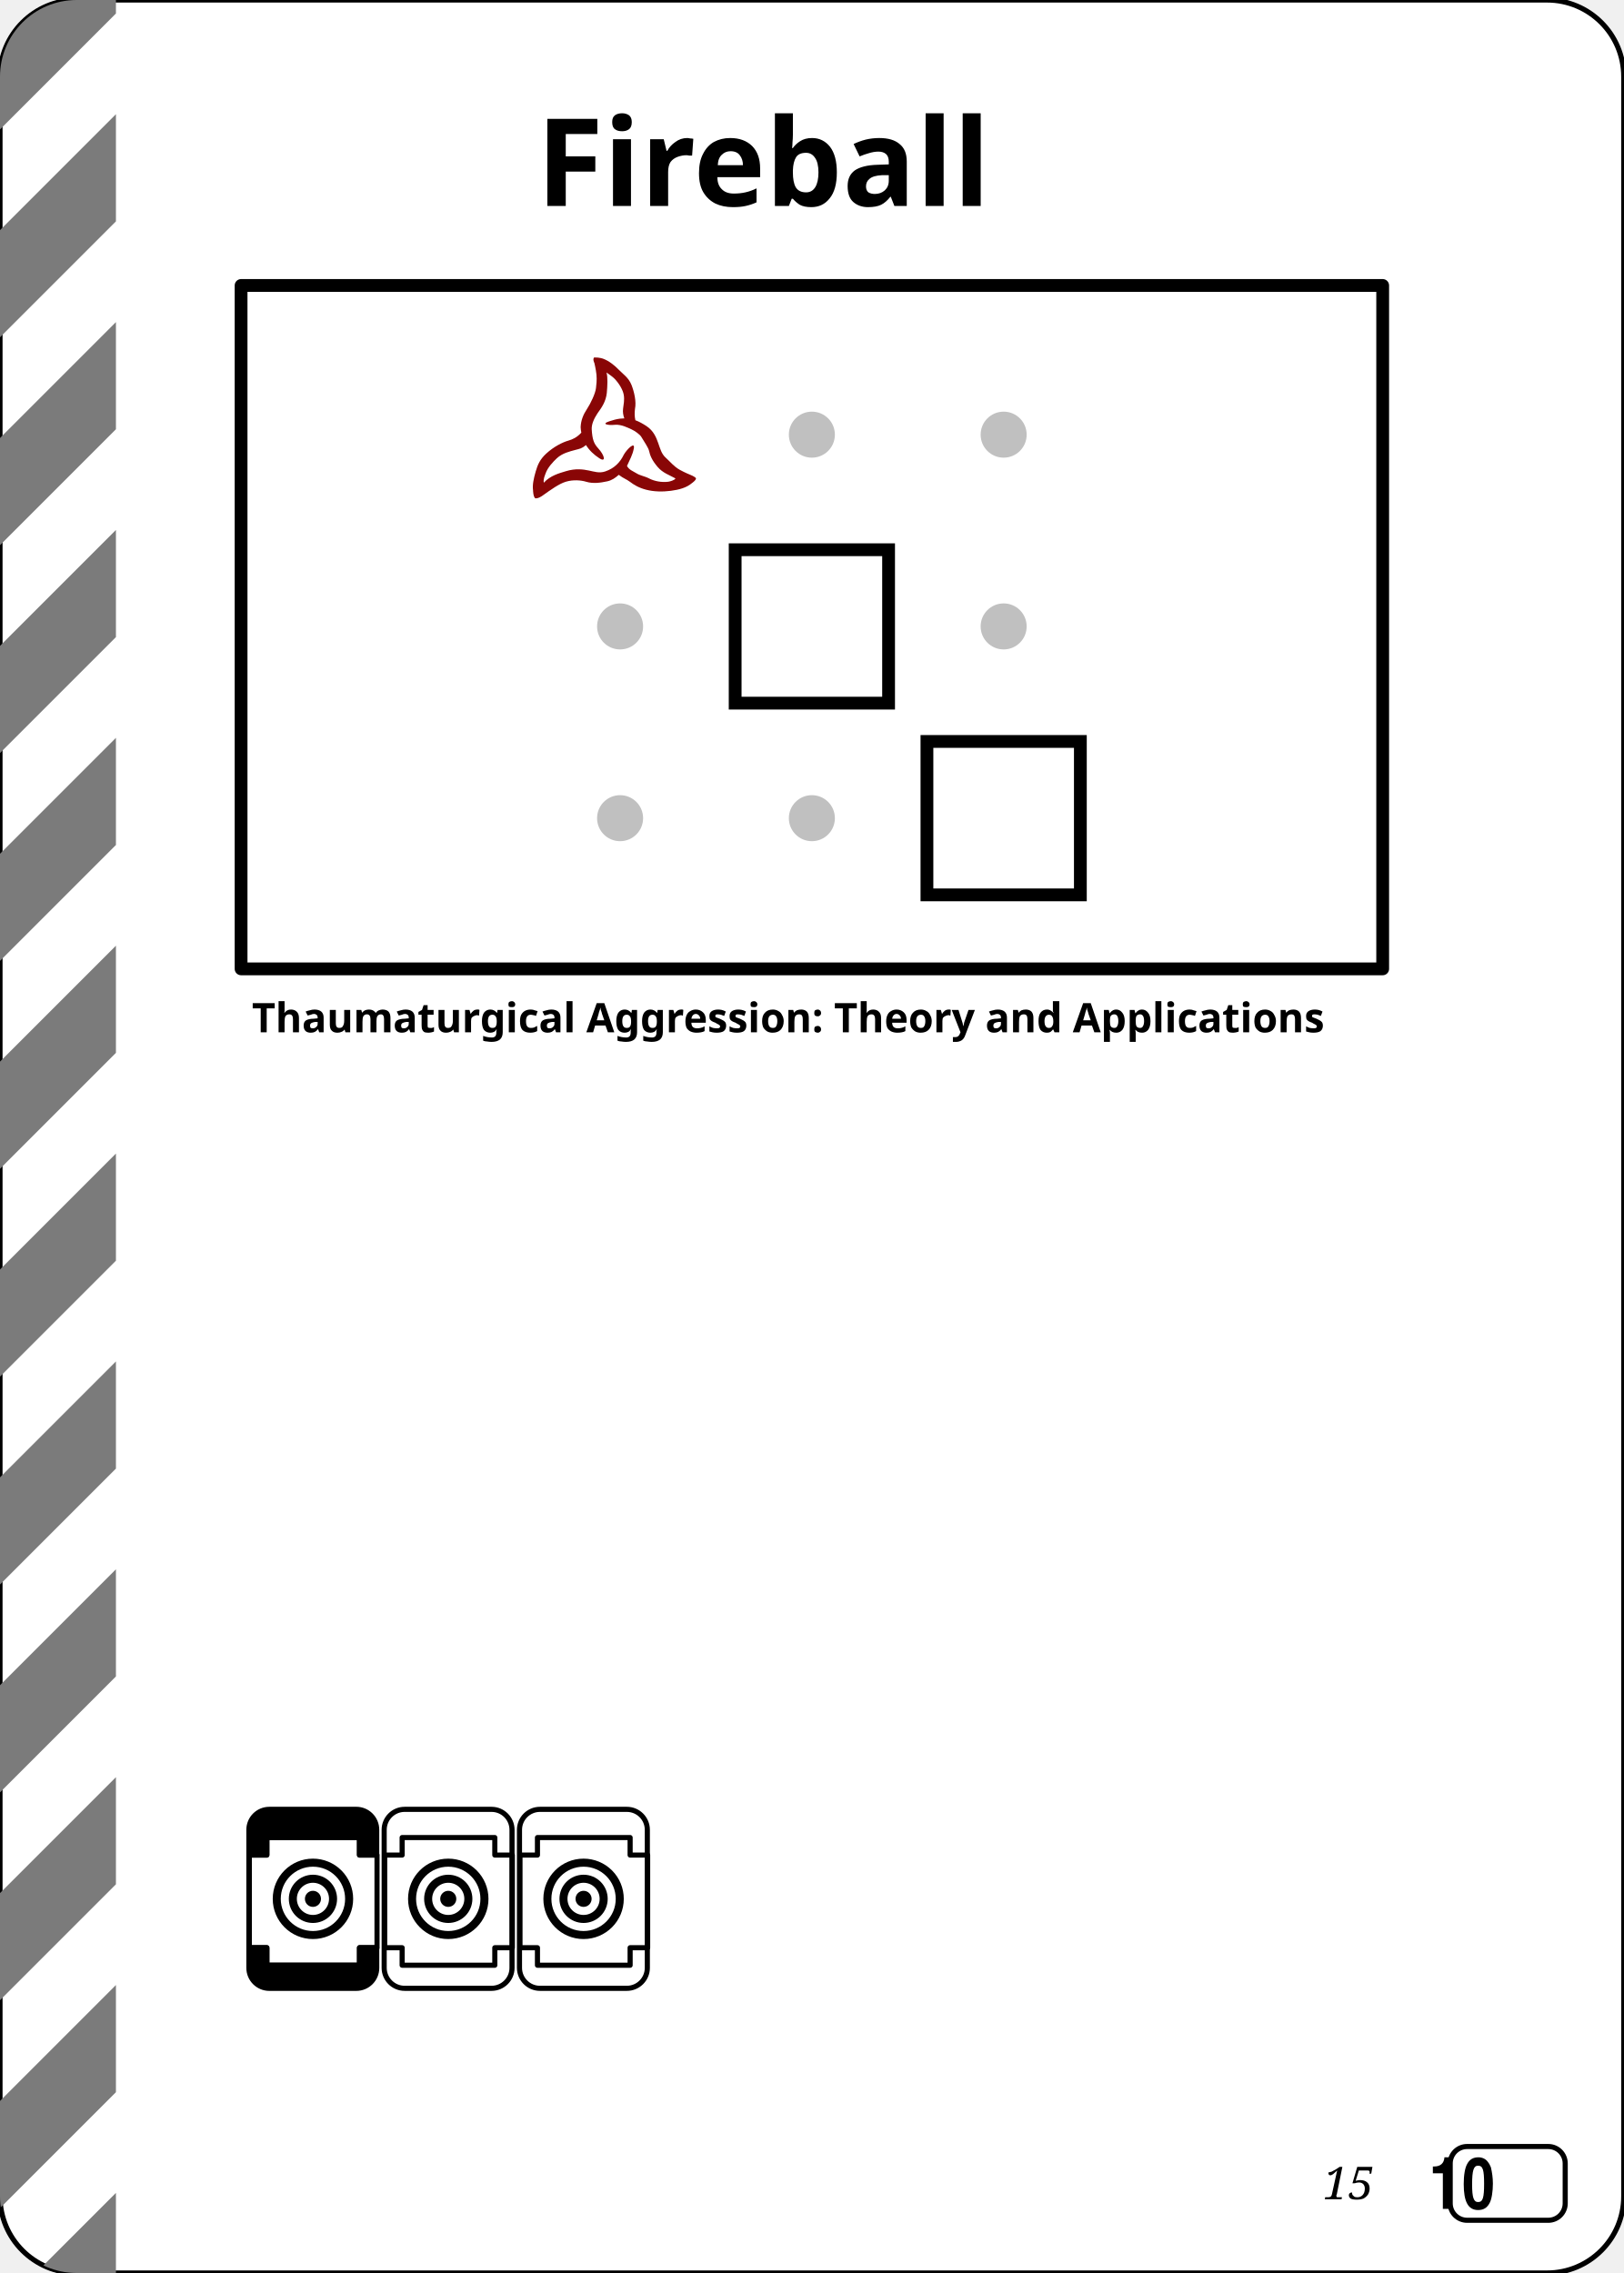
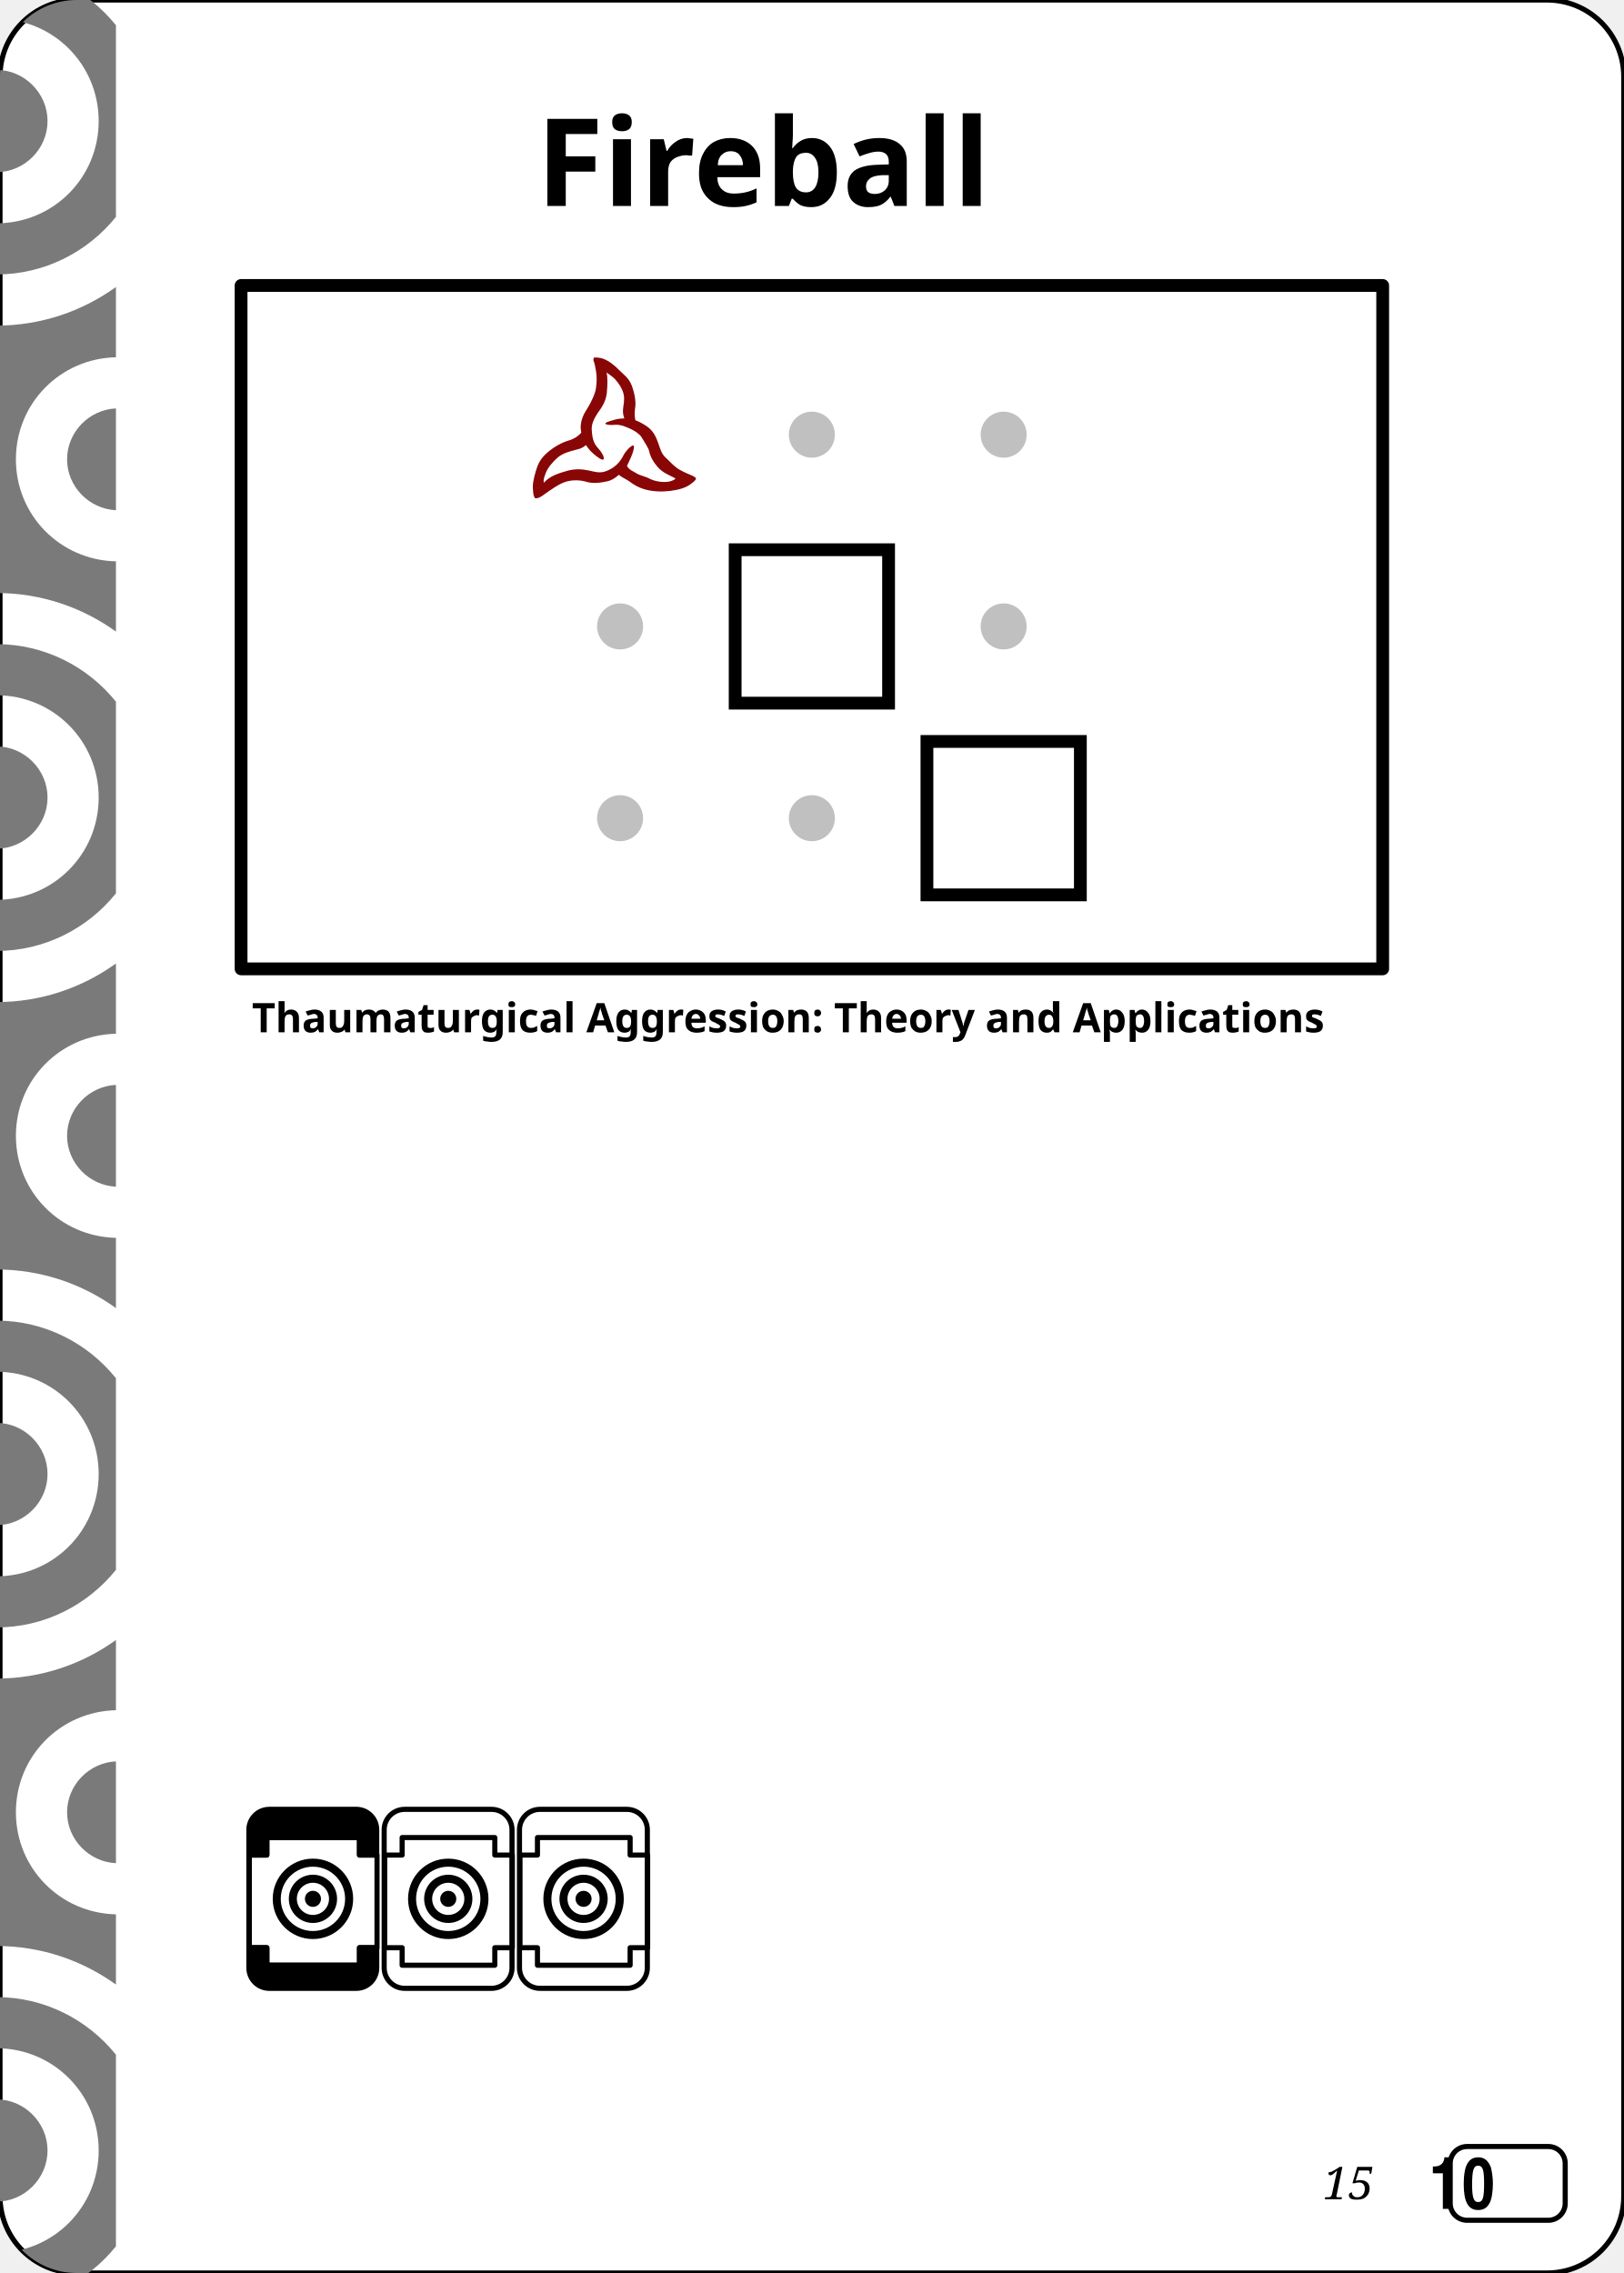
<svg xmlns="http://www.w3.org/2000/svg" xmlns:xlink="http://www.w3.org/1999/xlink" version="1.1" id="svg_root" width="63.5mm" height="88.9mm" viewBox="0 0 63.5 88.9">
  <defs>
    <clipPath id="clippath-1097">
      <rect id="sidebar-clip" x="3.5527137e-15" y="0" width="63.5" height="88.9" rx="3" ry="3" style="display:inline;fill:#ffffff;fill-opacity:1;stroke:none;stroke-width:0.2;stroke-miterlimit:4;stroke-dasharray:none;stroke-opacity:1" />
    </clipPath>
  </defs>
  <g id="card00">
    <rect id="rect1095" x="0" y="0" width="63.5" height="88.9" rx="3" ry="3" style="fill:#ffffff;stroke:none;stroke-width:0" />
    <g id="masters" style="display:none">
      <path style="color:#000000;font-style:normal;font-variant:normal;font-weight:normal;font-stretch:normal;font-size:medium;line-height:normal;font-family:sans-serif;text-indent:0;text-align:start;text-decoration:none;text-decoration-line:none;text-decoration-style:solid;text-decoration-color:#000000;letter-spacing:normal;word-spacing:normal;text-transform:none;writing-mode:lr-tb;direction:ltr;baseline-shift:baseline;text-anchor:start;white-space:normal;clip-rule:nonzero;display:inline;overflow:visible;visibility:visible;opacity:1;isolation:auto;mix-blend-mode:normal;color-interpolation:sRGB;color-interpolation-filters:linearRGB;solid-color:#000000;solid-opacity:1;fill:#303030;fill-opacity:1;fill-rule:evenodd;stroke:none;stroke-width:0.467;stroke-linecap:round;stroke-linejoin:miter;stroke-miterlimit:4;stroke-dasharray:none;stroke-dashoffset:0;stroke-opacity:1;filter:url(#filter9446);color-rendering:auto;image-rendering:auto;shape-rendering:auto;text-rendering:auto;enable-background:accumulate" d="M 3.395,0.496 C 3.162,0.413 2.97,0.396 2.764,0.425 2.402,0.478 1.899,0.587 1.497,0.768 1.062,0.964 0.961,1.113 0.605,1.311 0.273,1.495 -0.063,1.622 -0.328,1.902 -0.459,2.041 -0.343,2.149 -0.264,2.124 0.17,1.986 0.376,1.815 0.64,1.657 0.883,1.511 0.801,1.673 1.243,1.38 1.63,1.124 1.707,1.083 1.909,1.044 c 0.112,-0.047 0.228,-0.096 0.365,-0.139 0.322,-0.082 0.363,-0.059 0.765,-0.028 0.329,0.026 0.668,0.147 0.814,0.285 0.165,0.156 0.514,0.182 0.833,0.818 0.131,0.262 0.171,0.531 0.145,0.799 C 4.859,2.986 4.985,3.064 4.83,3.688 4.714,4.078 4.391,4.444 3.976,4.615 3.491,4.815 2.931,4.849 2.45,4.735 1.986,4.625 1.483,4.233 1.387,3.814 1.292,3.405 1.218,3.05 1.201,2.726 1.239,2.325 1.655,2.334 2.022,2.056 2.273,1.955 2.451,1.789 2.796,1.789 3.091,1.829 3.407,2.005 3.522,2.198 3.767,2.431 3.879,2.732 3.802,3.115 3.814,3.308 3.463,3.63 3.26,3.665 3.007,3.709 2.689,3.512 2.532,3.439 2.382,3.396 2.392,3.338 2.454,3.12 2.529,3.014 2.67,2.948 2.756,2.895 2.859,2.83 2.867,2.7 2.838,2.595 2.775,2.507 2.713,2.446 2.561,2.492 2.457,2.524 2.265,2.544 2.22,2.585 2.148,2.651 1.949,2.758 1.894,2.834 1.841,3.01 1.948,3.203 1.967,3.355 1.993,3.534 2.097,3.741 2.316,3.843 2.646,3.996 3.056,4.074 3.31,4.062 3.621,4.03 4.23,3.771 4.236,3.158 4.22,2.869 4.056,2.29 3.833,1.909 3.607,1.522 3.287,1.357 2.833,1.36 2.602,1.38 2.266,1.407 1.779,1.685 1.217,1.896 1.13,1.983 0.742,2.406 0.489,2.681 0.709,3.183 0.709,3.183 0.888,3.561 0.802,3.605 0.979,4.043 1.21,4.617 1.727,5.044 2.322,5.171 2.802,5.274 3.936,5.088 4.181,5.032 4.879,4.872 5.109,4.567 5.313,3.772 5.448,3.244 5.346,2.786 5.321,2.603 5.291,2.371 5.205,1.986 5.136,1.814 4.978,1.457 4.467,1.105 4.055,0.752 3.671,0.432 3.758,0.626 3.395,0.496 Z" id="element-air" />
      <path id="element-earth" style="color:#000000;font-style:normal;font-variant:normal;font-weight:normal;font-stretch:normal;font-size:medium;line-height:normal;font-family:sans-serif;text-indent:0;text-align:start;text-decoration:none;text-decoration-line:none;text-decoration-style:solid;text-decoration-color:#000000;letter-spacing:normal;word-spacing:normal;text-transform:none;writing-mode:lr-tb;direction:ltr;baseline-shift:baseline;text-anchor:start;white-space:normal;clip-rule:nonzero;display:inline;overflow:visible;visibility:visible;opacity:1;isolation:auto;mix-blend-mode:normal;color-interpolation:sRGB;color-interpolation-filters:linearRGB;solid-color:#000000;solid-opacity:1;fill:#004c00;fill-opacity:1;fill-rule:nonzero;stroke:none;stroke-width:0.467;stroke-linecap:round;stroke-linejoin:round;stroke-miterlimit:4;stroke-dasharray:none;stroke-dashoffset:0;stroke-opacity:1;color-rendering:auto;image-rendering:auto;shape-rendering:auto;text-rendering:auto;enable-background:accumulate" d="M 3.462,0.692 C 3.407,0.695 3.356,0.714 3.315,0.747 3.054,0.959 2.849,1.299 2.635,1.621 2.421,1.943 2.016,2.472 1.959,2.552 1.386,3.153 1.162,3.726 0.481,4.4 0.271,4.628 0.706,4.654 0.917,4.426 1.593,3.695 1.765,3.452 2.293,2.906 2.3,2.898 2.573,2.61 2.683,2.461 2.781,2.323 2.806,2.169 3.011,1.859 3.151,1.648 3.314,1.389 3.443,1.325 3.609,1.497 3.869,1.73 4.102,2.218 4.298,2.478 4.646,2.867 4.704,2.948 4.883,3.205 5.275,3.672 5.312,3.74 5.457,4.009 5.52,3.622 5.421,3.299 5.345,3.158 5.289,2.959 5.109,2.702 4.93,2.444 4.703,2.244 4.656,2.166 L 4.47,1.872 C 4.309,1.513 4.035,1.378 3.683,0.806 3.638,0.732 3.552,0.688 3.461,0.692 Z M 1.225,1.368 C 1.146,1.37 0.773,1.698 0.729,1.76 0.481,2.109 0.317,2.305 0.044,2.688 -0.135,2.938 0.198,2.995 0.377,2.745 0.586,2.453 1.068,1.94 1.221,1.889 c 0,0 0.502,0.363 0.669,0.452 0.28,0.152 0.603,-0.006 0.321,-0.155 C 2.249,2.206 1.968,1.997 1.854,1.859 1.695,1.673 1.418,1.437 1.225,1.368 Z m 2.872,1.881 c -0.183,0.009 -0.186,0.09 -0.09,0.236 0,0 0.366,0.619 0.493,1.007 C 4.661,4.759 5.171,4.712 5.007,4.369 4.811,3.96 4.318,3.362 4.318,3.362 4.273,3.289 4.187,3.245 4.096,3.249 Z M 3.493,3.386 C 3.359,3.388 3.252,3.512 3.254,3.636 L 3.185,4.779 C 3.181,5.085 3.65,4.848 3.646,4.543 3.614,4.296 3.711,3.769 3.493,3.386 Z m -0.822,-0.152 C 2.48,3.355 2.251,3.763 2.107,4.206 1.995,4.488 2.448,4.645 2.56,4.363 2.618,3.997 2.817,3.53 2.817,3.53 2.877,3.386 2.836,3.24 2.67,3.234 Z" />
      <path style="color:#000000;font-style:normal;font-variant:normal;font-weight:normal;font-stretch:normal;font-size:medium;line-height:normal;font-family:sans-serif;text-indent:0;text-align:start;text-decoration:none;text-decoration-line:none;text-decoration-style:solid;text-decoration-color:#000000;letter-spacing:normal;word-spacing:normal;text-transform:none;writing-mode:lr-tb;direction:ltr;baseline-shift:baseline;text-anchor:start;white-space:normal;clip-rule:nonzero;display:inline;overflow:visible;visibility:visible;opacity:1;isolation:auto;mix-blend-mode:normal;color-interpolation:sRGB;color-interpolation-filters:linearRGB;solid-color:#000000;solid-opacity:1;fill:#860000;fill-opacity:0.975;fill-rule:evenodd;stroke:none;stroke-width:0.467;stroke-linecap:round;stroke-linejoin:miter;stroke-miterlimit:4;stroke-dasharray:none;stroke-dashoffset:0;stroke-opacity:1;filter:url(#filter9446);color-rendering:auto;image-rendering:auto;shape-rendering:auto;text-rendering:auto;enable-background:accumulate" d="m 1.986,-0.02 c -0.069,0.07 0.008,0.216 0.008,0.216 0,0 0.059,0.238 0.082,0.456 C 2.098,0.87 2.071,1.052 2.057,1.181 2.034,1.389 1.848,1.78 1.704,1.998 1.56,2.216 1.468,2.438 1.457,2.708 c -0.002,0.055 0.018,0.162 0.027,0.214 C 1.322,3.099 1.147,3.186 0.981,3.232 0.759,3.294 0.412,3.464 0.112,3.74 c -0.239,0.22 -0.334,0.425 -0.415,0.709 -0.08,0.284 -0.13,0.517 -0.101,0.726 0,0 0.003,0.244 0.084,0.314 0.11,0.022 0.275,-0.096 0.275,-0.096 0.34,-0.242 0.654,-0.469 0.921,-0.551 0.291,-0.089 0.599,-0.06 0.798,3.025e-4 0.262,0.079 0.546,0.044 0.82,-0.016 0.189,-0.041 0.316,-0.135 0.455,-0.255 0.185,0.142 0.298,0.169 0.431,0.269 0.163,0.123 0.35,0.238 0.639,0.313 0.301,0.079 0.646,0.085 0.966,0.043 0.32,-0.042 0.613,-0.12 0.821,-0.298 0,0 0.179,-0.124 0.161,-0.194 -0.04,-0.064 -0.218,-0.133 -0.218,-0.133 0,0 -0.197,-0.076 -0.418,-0.198 C 5.11,4.252 4.939,4.038 4.791,3.907 4.615,3.752 4.569,3.544 4.492,3.332 4.416,3.122 4.32,2.853 4.025,2.66 3.883,2.568 3.745,2.49 3.598,2.436 3.563,2.285 3.565,2.145 3.583,1.99 3.641,1.708 3.553,1.329 3.447,1.057 3.335,0.77 3.104,0.622 2.954,0.466 2.794,0.299 2.571,0.117 2.345,0.033 c 0,0 -0.14,-0.058 -0.359,-0.053 z m 0.481,0.588 c 0.054,0.041 0.216,0.145 0.297,0.225 0.189,0.187 0.348,0.455 0.38,0.654 0.032,0.194 -0.005,0.365 -0.028,0.546 -0.014,0.117 0.002,0.246 0.05,0.37 -0.038,0.002 -0.134,0.005 -0.173,0.011 -0.132,0.018 -0.271,0.054 -0.421,0.106 -0.311,0.102 -0.071,0.164 0.243,0.134 0.245,-0.013 0.475,0.109 0.627,0.177 0.124,0.055 0.326,0.194 0.387,0.294 C 3.949,3.281 4.108,3.52 4.131,3.627 4.173,3.82 4.25,4.007 4.47,4.265 4.668,4.497 4.921,4.576 5.165,4.711 5.143,4.778 4.947,4.833 4.885,4.841 4.623,4.875 4.34,4.818 4.148,4.719 3.939,4.611 3.798,4.612 3.623,4.501 3.507,4.428 3.35,4.377 3.27,4.224 3.376,3.992 3.492,3.78 3.534,3.553 3.601,3.249 3.284,3.548 3.147,3.78 3.002,4.087 2.767,4.323 2.414,4.44 2.185,4.516 1.989,4.445 1.776,4.402 1.564,4.359 1.266,4.311 0.881,4.429 0.616,4.509 0.268,4.602 0.016,4.88 -0.011,4.736 0.063,4.59 0.086,4.52 0.162,4.291 0.381,4.059 0.525,3.925 0.746,3.721 1.022,3.66 1.25,3.597 1.419,3.55 1.491,3.553 1.667,3.407 1.796,3.616 1.978,3.787 2.193,3.926 2.459,4.096 2.397,3.809 2.141,3.531 1.975,3.349 1.915,3.191 1.891,2.797 1.879,2.595 1.979,2.375 2.116,2.167 2.294,1.92 2.444,1.703 2.481,1.365 2.504,1.098 2.525,0.753 2.468,0.568 Z" id="element-fire" />
      <path id="element-water" style="color:#000000;font-style:normal;font-variant:normal;font-weight:normal;font-stretch:normal;font-size:medium;line-height:normal;font-family:sans-serif;text-indent:0;text-align:start;text-decoration:none;text-decoration-line:none;text-decoration-style:solid;text-decoration-color:#000000;letter-spacing:normal;word-spacing:normal;text-transform:none;writing-mode:lr-tb;direction:ltr;baseline-shift:baseline;text-anchor:start;white-space:normal;clip-rule:nonzero;display:inline;overflow:visible;visibility:visible;opacity:1;isolation:auto;mix-blend-mode:normal;color-interpolation:sRGB;color-interpolation-filters:linearRGB;solid-color:#000000;solid-opacity:1;fill:#00007e;fill-opacity:1;fill-rule:evenodd;stroke:none;stroke-width:0.467;stroke-linecap:round;stroke-linejoin:miter;stroke-miterlimit:4;stroke-dasharray:none;stroke-dashoffset:0;stroke-opacity:1;color-rendering:auto;image-rendering:auto;shape-rendering:auto;text-rendering:auto;enable-background:accumulate" d="M 5.526,3.485 C 5.278,3.51 4.929,3.761 4.676,3.775 4.203,3.839 3.605,3.685 3.132,3.671 2.333,3.652 1.887,4.009 1.145,4.252 0.957,4.345 1.15,4.471 1.36,4.499 1.532,4.513 1.807,4.409 1.97,4.372 2.414,4.224 2.806,4.107 3.279,4.169 3.905,4.278 4.308,4.332 4.922,4.235 5.122,4.177 5.314,3.979 5.494,3.885 5.657,3.753 5.742,3.479 5.526,3.485 Z M 5.125,2.379 C 4.789,2.371 4.748,2.568 4.278,2.576 3.704,2.62 3.323,2.478 2.753,2.447 1.999,2.379 1.172,2.805 0.484,2.99 0.303,3.093 0.498,3.314 0.709,3.331 0.897,3.331 0.959,3.373 1.143,3.339 1.711,3.17 2.076,2.74 2.665,2.808 3.259,2.863 4.059,3.117 4.654,2.996 4.842,2.921 5.013,2.811 5.148,2.673 5.243,2.528 5.307,2.374 5.125,2.379 Z M 4.262,1.114 C 4.099,1.139 3.921,1.265 3.764,1.311 3.281,1.504 2.792,1.479 2.28,1.365 2.052,1.327 1.708,1.245 1.481,1.205 0.852,1.154 0.352,1.465 -0.13,1.809 -0.285,1.945 -0.133,2.1 0.078,2.076 0.321,2.009 0.623,1.974 0.863,1.835 1.165,1.695 1.611,1.626 1.941,1.752 2.502,1.908 3.013,1.972 3.589,1.833 3.928,1.76 4.142,1.622 4.411,1.414 4.546,1.272 4.464,1.098 4.262,1.114 Z" />
    </g>
    <rect id="card-border" x="0" y="0" width="63.5" height="88.9" rx="3" ry="3" style="fill:none;stroke:#000000;stroke-width:0.2;stroke-miterlimit:4;stroke-dasharray:none;stroke-opacity:1;fill-opacity:1" />
    <text id="spell-title" xml:space="preserve" style="font-style:normal;font-variant:normal;font-weight:bold;font-stretch:normal;font-size:3.175px;line-height:125%;font-family:Lato;-inkscape-font-specification:'Lato Bold';text-align:center;letter-spacing:0px;word-spacing:0px;text-anchor:middle;display:inline;fill:#000000;fill-opacity:1;stroke:none;stroke-width:0.265" x="31.785" y="8.054">
      <tspan x="31.785" y="8.054" style="font-style:normal;font-variant:normal;font-weight:bold;font-stretch:normal;font-size:4.763px;font-family:CCTreasureTrove;-inkscape-font-specification:'CCTreasureTrove Bold';fill:#000000;fill-opacity:1;stroke-width:0.265" id="tspan64-5">Fireball</tspan>
    </text>
    <text id="class-name" xml:space="preserve" style="font-style:normal;font-variant:normal;font-weight:bold;font-stretch:normal;font-size:1.587px;line-height:125%;font-family:Lato;-inkscape-font-specification:'Lato Bold';text-align:center;letter-spacing:0px;word-spacing:0px;text-anchor:middle;display:inline;fill:#000000;fill-opacity:1;stroke:none;stroke-width:0.265" x="31.785" y="40.376">
      <tspan x="31.785" y="40.376" style="font-style:normal;font-variant:normal;font-weight:bold;font-stretch:normal;font-size:1.587px;font-family:CCTreasureTrove;-inkscape-font-specification:'CCTreasureTrove Bold';fill:#000000;fill-opacity:1;stroke-width:0.265" id="tspan7315">Thaumaturgical Aggression: Theory and Applications</tspan>
    </text>
-     <path id="sidebar-stripes" style="display:inline;fill:#7b7b7b;stroke-width:0.25;stroke-linecap:round" d="m 4.313,-3.443 -18.841,18.841 2.095,2.095 L 4.534,0.528 V -3.443 Z M 4.534,4.467 -14.528,23.528 -12.432,25.624 4.534,8.658 Z m 0,8.13 -19.061,19.061 2.095,2.096 16.966,-16.966 z m 0,8.13 -19.061,19.061 2.095,2.095 16.966,-16.966 z m 0,8.13 -19.061,19.061 2.095,2.096 16.966,-16.966 z m 0,8.13 -19.061,19.061 2.095,2.096 16.966,-16.966 z m 0,8.13 -19.061,19.061 2.095,2.095 16.966,-16.966 z m 0,8.13 -19.061,19.061 2.095,2.096 16.966,-16.966 z m 0,8.13 -19.061,19.061 2.095,2.096 16.966,-16.966 z m 0,8.13 -19.061,19.061 2.095,2.095 16.966,-16.966 z m 0,8.13 -13.542,13.542 h 4.191 L 4.534,81.828 Z m 0,8.13 -5.412,5.412 H 3.313 L 4.534,89.957 Z" clip-path="url(#clippath-1097)" />
+     <path id="sidebar-circles" style="color:#000000;display:inline;fill:#7a7a7a;stroke-linecap:round;-inkscape-stroke:none;fill-opacity:1" d="M -5.876 -3.443 C -8.45 -1.631 -10.14 1.357 -10.14 4.735 C -10.14 8.707 -7.808 12.147 -4.443 13.759 C -5.039 15.039 -5.377 16.463 -5.377 17.964 C -5.377 19.466 -5.039 20.889 -4.443 22.168 C -7.809 23.781 -10.14 27.221 -10.14 31.193 C -10.14 35.165 -7.808 38.606 -4.443 40.218 C -5.039 41.498 -5.377 42.921 -5.377 44.423 C -5.377 45.924 -5.039 47.347 -4.443 48.626 C -7.809 50.239 -10.14 53.679 -10.14 57.651 C -10.14 61.623 -7.808 65.064 -4.443 66.676 C -5.039 67.956 -5.377 69.379 -5.377 70.881 C -5.377 72.382 -5.039 73.805 -4.443 75.085 C -7.809 76.697 -10.14 80.138 -10.14 84.11 C -10.14 86.866 -9.018 89.367 -7.206 91.178 L -3.893 91.178 C -6.423 89.837 -8.141 87.181 -8.141 84.11 C -8.141 79.679 -4.571 76.11 -0.141 76.11 C 1.609 76.11 3.219 76.673 4.534 77.619 L 4.534 74.872 C 2.355 74.824 0.622 73.071 0.622 70.881 C 0.622 68.69 2.355 66.937 4.534 66.889 L 4.534 64.142 C 3.219 65.088 1.609 65.651 -0.141 65.651 C -4.571 65.651 -8.141 62.081 -8.141 57.651 C -8.141 53.221 -4.571 49.651 -0.141 49.651 C 1.609 49.651 3.219 50.214 4.534 51.161 L 4.534 48.414 C 2.355 48.366 0.622 46.613 0.622 44.423 C 0.622 42.232 2.355 40.479 4.534 40.431 L 4.534 37.683 C 3.219 38.63 1.609 39.193 -0.141 39.193 C -4.571 39.193 -8.141 35.623 -8.141 31.193 C -8.141 26.763 -4.571 23.193 -0.141 23.193 C 1.609 23.193 3.219 23.756 4.534 24.702 L 4.534 21.955 C 2.355 21.907 0.622 20.155 0.622 17.964 C 0.622 15.774 2.355 14.021 4.534 13.973 L 4.534 11.225 C 3.219 12.172 1.609 12.735 -0.141 12.735 C -4.571 12.735 -8.141 9.165 -8.141 4.735 C -8.141 0.304 -4.571 -3.265 -0.141 -3.265 C 1.609 -3.265 3.219 -2.702 4.534 -1.756 L 4.534 -3.443 L -5.876 -3.443 z M -0.141 -1.266 C -3.442 -1.266 -6.141 1.433 -6.141 4.735 C -6.141 8.036 -3.442 10.734 -0.141 10.734 C 1.745 10.734 3.432 9.852 4.534 8.482 L 4.534 0.987 C 3.432 -0.383 1.745 -1.266 -0.141 -1.266 z M -0.141 0.734 C 2.08 0.734 3.859 2.514 3.859 4.735 C 3.859 6.956 2.08 8.734 -0.141 8.734 C -2.362 8.734 -4.141 6.956 -4.141 4.735 C -4.141 2.514 -2.362 0.734 -0.141 0.734 z M -0.141 2.734 C -1.233 2.734 -2.14 3.642 -2.14 4.735 C -2.14 5.827 -1.233 6.734 -0.141 6.734 C 0.952 6.734 1.859 5.827 1.859 4.735 C 1.859 3.642 0.952 2.734 -0.141 2.734 z M -2.56 14.436 C -1.872 14.608 -1.157 14.707 -0.422 14.727 C -1.025 15.663 -1.378 16.774 -1.378 17.964 C -1.378 19.154 -1.026 20.265 -0.423 21.2 C -1.157 21.22 -1.872 21.319 -2.56 21.491 C -3.081 20.427 -3.378 19.232 -3.378 17.964 C -3.378 16.696 -3.081 15.5 -2.56 14.436 z M 4.534 15.973 C 3.482 16.022 2.623 16.902 2.623 17.964 C 2.623 19.027 3.482 19.906 4.534 19.955 L 4.534 15.973 z M -0.141 25.193 C -3.442 25.193 -6.141 27.891 -6.141 31.193 C -6.141 34.495 -3.442 37.193 -0.141 37.193 C 1.745 37.193 3.432 36.311 4.534 34.941 L 4.534 27.445 C 3.432 26.075 1.745 25.193 -0.141 25.193 z M -0.141 27.193 C 2.08 27.193 3.859 28.972 3.859 31.193 C 3.859 33.414 2.08 35.193 -0.141 35.193 C -2.362 35.193 -4.141 33.414 -4.141 31.193 C -4.141 28.972 -2.362 27.193 -0.141 27.193 z M -0.141 29.193 C -1.233 29.193 -2.14 30.1 -2.14 31.193 C -2.14 32.286 -1.233 33.193 -0.141 33.193 C 0.952 33.193 1.859 32.286 1.859 31.193 C 1.859 30.1 0.952 29.193 -0.141 29.193 z M -2.56 40.895 C -1.872 41.066 -1.157 41.165 -0.422 41.186 C -1.025 42.121 -1.378 43.232 -1.378 44.423 C -1.378 45.613 -1.026 46.723 -0.423 47.658 C -1.157 47.679 -1.872 47.777 -2.56 47.949 C -3.081 46.885 -3.378 45.691 -3.378 44.423 C -3.378 43.154 -3.081 41.958 -2.56 40.895 z M 4.534 42.432 C 3.482 42.48 2.623 43.36 2.623 44.423 C 2.623 45.485 3.482 46.365 4.534 46.413 L 4.534 42.432 z M -0.141 51.651 C -3.442 51.651 -6.141 54.349 -6.141 57.651 C -6.141 60.953 -3.442 63.651 -0.141 63.651 C 1.745 63.651 3.432 62.769 4.534 61.399 L 4.534 53.904 C 3.432 52.533 1.745 51.651 -0.141 51.651 z M -0.141 53.651 C 2.08 53.651 3.859 55.43 3.859 57.651 C 3.859 59.872 2.08 61.651 -0.141 61.651 C -2.362 61.651 -4.141 59.872 -4.141 57.651 C -4.141 55.43 -2.362 53.651 -0.141 53.651 z M -0.141 55.651 C -1.233 55.651 -2.14 56.559 -2.14 57.651 C -2.14 58.744 -1.233 59.651 -0.141 59.651 C 0.952 59.651 1.859 58.744 1.859 57.651 C 1.859 56.559 0.952 55.651 -0.141 55.651 z M -2.56 67.353 C -1.872 67.525 -1.157 67.623 -0.422 67.644 C -1.025 68.579 -1.378 69.691 -1.378 70.881 C -1.378 72.071 -1.026 73.181 -0.423 74.116 C -1.157 74.137 -1.872 74.236 -2.56 74.407 C -3.081 73.344 -3.378 72.149 -3.378 70.881 C -3.378 69.613 -3.081 68.417 -2.56 67.353 z M 4.534 68.89 C 3.482 68.938 2.623 69.819 2.623 70.881 C 2.623 71.943 3.482 72.823 4.534 72.872 L 4.534 68.89 z M -0.141 78.109 C -3.442 78.109 -6.141 80.808 -6.141 84.11 C -6.141 87.411 -3.442 90.109 -0.141 90.109 C 1.745 90.109 3.432 89.227 4.534 87.857 L 4.534 80.362 C 3.432 78.992 1.745 78.109 -0.141 78.109 z M -0.141 80.109 C 2.08 80.109 3.859 81.889 3.859 84.11 C 3.859 86.331 2.08 88.109 -0.141 88.109 C -2.362 88.109 -4.141 86.331 -4.141 84.11 C -4.141 81.889 -2.362 80.109 -0.141 80.109 z M -0.141 82.109 C -1.233 82.109 -2.14 83.017 -2.14 84.11 C -2.14 85.202 -1.233 86.109 -0.141 86.109 C 0.952 86.109 1.859 85.202 1.859 84.11 C 1.859 83.017 0.952 82.109 -0.141 82.109 z M 4.534 90.6 C 4.24 90.812 3.934 91.007 3.612 91.178 L 4.534 91.178 L 4.534 90.6 z " clip-path="url(#clippath-1097)" />
    <text id="rev-id" xml:space="preserve" style="font-style:normal;font-weight:normal;font-size:1.764px;line-height:125%;font-family:Georgia;text-align:end;letter-spacing:0px;word-spacing:0px;text-anchor:end;display:inline;fill:#000000;fill-opacity:1;stroke:none;stroke-width:0.265" x="57.138" y="86.014">
      <tspan x="56.012" y="86.014" style="font-style:italic;font-variant:normal;font-weight:normal;font-stretch:normal;font-size:1.764px;font-family:Georgia;text-align:end;text-anchor:end;fill:#000000;fill-opacity:1;stroke-width:0.265" id="tspan71">15</tspan>
    </text>
    <text xml:space="preserve" style="font-size:2.822px;line-height:1.25;font-family:'Fira Sans';-inkscape-font-specification:'Fira Sans';display:inline;stroke-width:0.265" x="59.001" y="86.39" id="spell-id">
      <tspan id="tspan3892" style="font-style:normal;font-variant:normal;font-weight:bold;font-stretch:condensed;font-size:2.822px;font-family:'Arial Narrow';-inkscape-font-specification:'Arial Narrow Bold Condensed';text-align:center;text-anchor:middle;stroke-width:0.265" x="59.001" y="86.39">10</tspan>
    </text>
    <rect style="display:inline;fill:none;fill-opacity:0.458;stroke:#000000;stroke-width:0.2;stroke-linecap:round;stroke-linejoin:round;stroke-dasharray:none;stroke-opacity:1" id="spell-id-border" width="4.498" height="2.885" x="56.713" y="83.953" ry="0.662" />
    <rect style="display:inline;fill:none;stroke:#000000;stroke-width:0.5;stroke-linecap:round;stroke-linejoin:round;stroke-dasharray:none;stroke-opacity:1" id="spell-pattern-border" width="44.645" height="26.728" x="9.428" y="11.165" />
    <flowRoot transform="matrix(0.2645833,0,0,0.2645833,1.794193,3.940711)" xml:space="preserve" id="spell-description" style="font-style:normal;font-weight:normal;font-size:10.667px;line-height:125%;font-family:sans-serif;letter-spacing:0px;word-spacing:0px;display:inline;fill:#000000;fill-opacity:1;stroke:none;stroke-width:1px;stroke-linecap:butt;stroke-linejoin:miter;stroke-opacity:1">
      <flowRegion id="flowRegion4270">
        <rect x="28.8" y="146" width="171.755" height="163.491" id="rect88" />
      </flowRegion>
-       <flowPara id="flowPara91" style="font-style:normal;font-variant:normal;font-weight:normal;font-stretch:normal;font-size:10.667px;font-family:'Slabo 27px';-inkscape-font-specification:'Slabo 27px, '">Great balls of fire appear above the targetted foe and attack.</flowPara>
+       <flowPara id="flowPara91" style="font-style:normal;font-variant:normal;font-weight:normal;font-stretch:normal;font-size:10.667px;font-family:'Slabo 27px';-inkscape-font-specification:'Slabo 27px, '">Great balls of fire fly from your outstretched palms to attack the targetted foe.</flowPara>
+       <flowPara id="flowPara91" style="font-style:normal;font-variant:normal;font-weight:normal;font-stretch:normal;font-size:10.667px;font-family:'Slabo 27px';-inkscape-font-specification:'Slabo 27px, '"> </flowPara>
+       <flowPara id="flowPara91" style="font-style:normal;font-variant:normal;font-weight:normal;font-stretch:normal;font-size:10.667px;font-family:'Slabo 27px';-inkscape-font-specification:'Slabo 27px, '">If current element includes Fire, then 2 foes along the fireball's path may be targeted.</flowPara>
    </flowRoot>
    <flowRoot transform="matrix(0.2645833,0,0,0.2645833,1.807259,41.51155)" xml:space="preserve" id="spell-info" style="font-style:normal;font-weight:normal;font-size:9.333px;line-height:125%;font-family:sans-serif;letter-spacing:0px;word-spacing:0px;display:inline;fill:#000000;fill-opacity:1;stroke:none;stroke-width:1px;stroke-linecap:butt;stroke-linejoin:miter;stroke-opacity:1">
      <flowRegion id="flowRegion1289">
        <rect x="28.8" y="146" width="172.117" height="130.355" id="rect1287" />
      </flowRegion>
      <flowPara id="flowPara1291" style="font-style:normal;font-variant:normal;font-weight:normal;font-stretch:normal;font-size:9.333px;font-family:'Slabo 27px';-inkscape-font-specification:'Slabo 27px, '">Target: A foe within range</flowPara>
    </flowRoot>
    <g id="range-cards" transform="translate(-4.061215,-0.2584242)" style="display:inline">
      <g id="use26838" style="display:inline" transform="translate(6.349999,-8.466665)">
        <rect style="fill:none;fill-opacity:0.623;stroke:#000000;stroke-width:0.2;stroke-linecap:round;stroke-linejoin:round;stroke-dasharray:none;stroke-opacity:1" id="rect6629" width="5" height="7" x="12.735" y="79.491" ry="0.801" />
        <path id="path6631" style="fill:none;fill-opacity:0.623;stroke:#000000;stroke-width:0.2;stroke-linecap:round;stroke-linejoin:round;stroke-dasharray:none;stroke-opacity:1" d="m 13.438,80.594 v 0.685 H 12.753 v 3.624 h 0.685 v 0.685 h 3.624 v -0.685 h 0.685 v -3.624 h -0.685 v -0.685 z" />
      </g>
      <g id="use26840" style="display:inline" transform="translate(11.64166,-8.466665)">
        <rect style="fill:none;fill-opacity:0.623;stroke:#000000;stroke-width:0.2;stroke-linecap:round;stroke-linejoin:round;stroke-dasharray:none;stroke-opacity:1" id="rect6635" width="5" height="7" x="12.735" y="79.491" ry="0.801" />
        <path id="path6637" style="fill:none;fill-opacity:0.623;stroke:#000000;stroke-width:0.2;stroke-linecap:round;stroke-linejoin:round;stroke-dasharray:none;stroke-opacity:1" d="m 13.438,80.594 v 0.685 H 12.753 v 3.624 h 0.685 v 0.685 h 3.624 v -0.685 h 0.685 v -3.624 h -0.685 v -0.685 z" />
      </g>
      <g id="use27284" style="display:inline" transform="translate(1.058334,-8.466665)">
        <path id="path6623" style="fill:#000000;fill-opacity:1;stroke:#000000;stroke-width:0.2;stroke-linecap:round;stroke-linejoin:round;stroke-dasharray:none;stroke-opacity:1" d="m 13.537,79.491 c -0.444,0 -0.801,0.357 -0.801,0.801 v 5.398 c 0,0.444 0.357,0.802 0.801,0.802 h 3.398 c 0.444,0 0.801,-0.358 0.801,-0.802 v -0.787 h -0.673 v 0.685 h -3.624 v -0.685 H 12.753 v -3.624 h 0.685 v -0.685 h 3.624 v 0.685 h 0.673 v -0.988 c 0,-0.444 -0.357,-0.801 -0.801,-0.801 z" />
        <path id="path6625" style="fill:none;fill-opacity:1;stroke:#000000;stroke-width:0.2;stroke-linecap:round;stroke-linejoin:round;stroke-dasharray:none;stroke-opacity:1" d="m 13.438,80.594 v 0.685 H 12.753 v 3.624 h 0.685 v 0.685 h 3.624 v -0.685 h 0.685 v -3.624 h -0.685 v -0.685 z" />
      </g>
    </g>
    <g id="range-0" transform="translate(57.66711,-19.09625)" style="display:inline">
      <path id="path21899" style="fill:#010101;stroke-width:0.25;stroke-linecap:round" d="m -45.429,91.79 a 1.572,1.572 0 0 0 -1.572,1.573 1.572,1.572 0 0 0 1.572,1.572 1.572,1.572 0 0 0 1.573,-1.572 1.572,1.572 0 0 0 -1.573,-1.573 z m 0,0.315 a 1.258,1.258 0 0 1 1.258,1.258 1.258,1.258 0 0 1 -1.258,1.258 1.258,1.258 0 0 1 -1.258,-1.258 1.258,1.258 0 0 1 1.258,-1.258 z m 0,0.314 a 0.943,0.943 0 0 0 -0.943,0.944 0.943,0.943 0 0 0 0.943,0.943 0.943,0.943 0 0 0 0.944,-0.943 0.943,0.943 0 0 0 -0.944,-0.944 z m 0,0.315 a 0.629,0.629 0 0 1 0.629,0.629 0.629,0.629 0 0 1 -0.629,0.629 0.629,0.629 0 0 1 -0.629,-0.629 0.629,0.629 0 0 1 0.629,-0.629 z m 0,0.314 a 0.314,0.314 0 0 0 -0.314,0.315 0.314,0.314 0 0 0 0.314,0.314 0.314,0.314 0 0 0 0.315,-0.314 0.314,0.314 0 0 0 -0.315,-0.315 z" />
    </g>
    <g id="range-1" transform="translate(62.95877,-19.09625)" style="display:inline">
      <path id="path6812" style="fill:#010101;stroke-width:0.25;stroke-linecap:round" d="m -45.429,91.79 a 1.572,1.572 0 0 0 -1.572,1.573 1.572,1.572 0 0 0 1.572,1.572 1.572,1.572 0 0 0 1.573,-1.572 1.572,1.572 0 0 0 -1.573,-1.573 z m 0,0.315 a 1.258,1.258 0 0 1 1.258,1.258 1.258,1.258 0 0 1 -1.258,1.258 1.258,1.258 0 0 1 -1.258,-1.258 1.258,1.258 0 0 1 1.258,-1.258 z m 0,0.314 a 0.943,0.943 0 0 0 -0.943,0.944 0.943,0.943 0 0 0 0.943,0.943 0.943,0.943 0 0 0 0.944,-0.943 0.943,0.943 0 0 0 -0.944,-0.944 z m 0,0.315 a 0.629,0.629 0 0 1 0.629,0.629 0.629,0.629 0 0 1 -0.629,0.629 0.629,0.629 0 0 1 -0.629,-0.629 0.629,0.629 0 0 1 0.629,-0.629 z m 0,0.314 a 0.314,0.314 0 0 0 -0.314,0.315 0.314,0.314 0 0 0 0.314,0.314 0.314,0.314 0 0 0 0.315,-0.314 0.314,0.314 0 0 0 -0.315,-0.315 z" />
    </g>
    <g id="range-2" transform="translate(68.25044,-19.09625)" style="display:inline">
      <path id="path6816" style="fill:#010101;stroke-width:0.25;stroke-linecap:round" d="m -45.429,91.79 a 1.572,1.572 0 0 0 -1.572,1.573 1.572,1.572 0 0 0 1.572,1.572 1.572,1.572 0 0 0 1.573,-1.572 1.572,1.572 0 0 0 -1.573,-1.573 z m 0,0.315 a 1.258,1.258 0 0 1 1.258,1.258 1.258,1.258 0 0 1 -1.258,1.258 1.258,1.258 0 0 1 -1.258,-1.258 1.258,1.258 0 0 1 1.258,-1.258 z m 0,0.314 a 0.943,0.943 0 0 0 -0.943,0.944 0.943,0.943 0 0 0 0.943,0.943 0.943,0.943 0 0 0 0.944,-0.943 0.943,0.943 0 0 0 -0.944,-0.944 z m 0,0.315 a 0.629,0.629 0 0 1 0.629,0.629 0.629,0.629 0 0 1 -0.629,0.629 0.629,0.629 0 0 1 -0.629,-0.629 0.629,0.629 0 0 1 0.629,-0.629 z m 0,0.314 a 0.314,0.314 0 0 0 -0.314,0.315 0.314,0.314 0 0 0 0.314,0.314 0.314,0.314 0 0 0 0.315,-0.314 0.314,0.314 0 0 0 -0.315,-0.315 z" />
    </g>
    <use id="use1099" xlink:href="#element-fire" width="100%" height="100%" x="21.25" y="14.0" />
    <circle id="circle1100" cx="31.75" cy="17.0" r="0.9" style="fill:#c0c0c0;stroke:none;stroke-width:0" />
    <circle id="circle1101" cx="39.25" cy="17.0" r="0.9" style="fill:#c0c0c0;stroke:none;stroke-width:0" />
    <circle id="circle1102" cx="24.25" cy="24.5" r="0.9" style="fill:#c0c0c0;stroke:none;stroke-width:0" />
    <rect id="rect1103" x="28.75" y="21.5" width="6" height="6" style="fill:none;stroke:#000000;stroke-width:0.5;stroke-linecap:round;stroke-miterlimit:2" />
    <circle id="circle1104" cx="39.25" cy="24.5" r="0.9" style="fill:#c0c0c0;stroke:none;stroke-width:0" />
    <circle id="circle1105" cx="24.25" cy="32.0" r="0.9" style="fill:#c0c0c0;stroke:none;stroke-width:0" />
    <circle id="circle1106" cx="31.75" cy="32.0" r="0.9" style="fill:#c0c0c0;stroke:none;stroke-width:0" />
    <rect id="rect1107" x="36.25" y="29.0" width="6" height="6" style="fill:none;stroke:#000000;stroke-width:0.5;stroke-linecap:round;stroke-miterlimit:2" />
  </g>
</svg>
